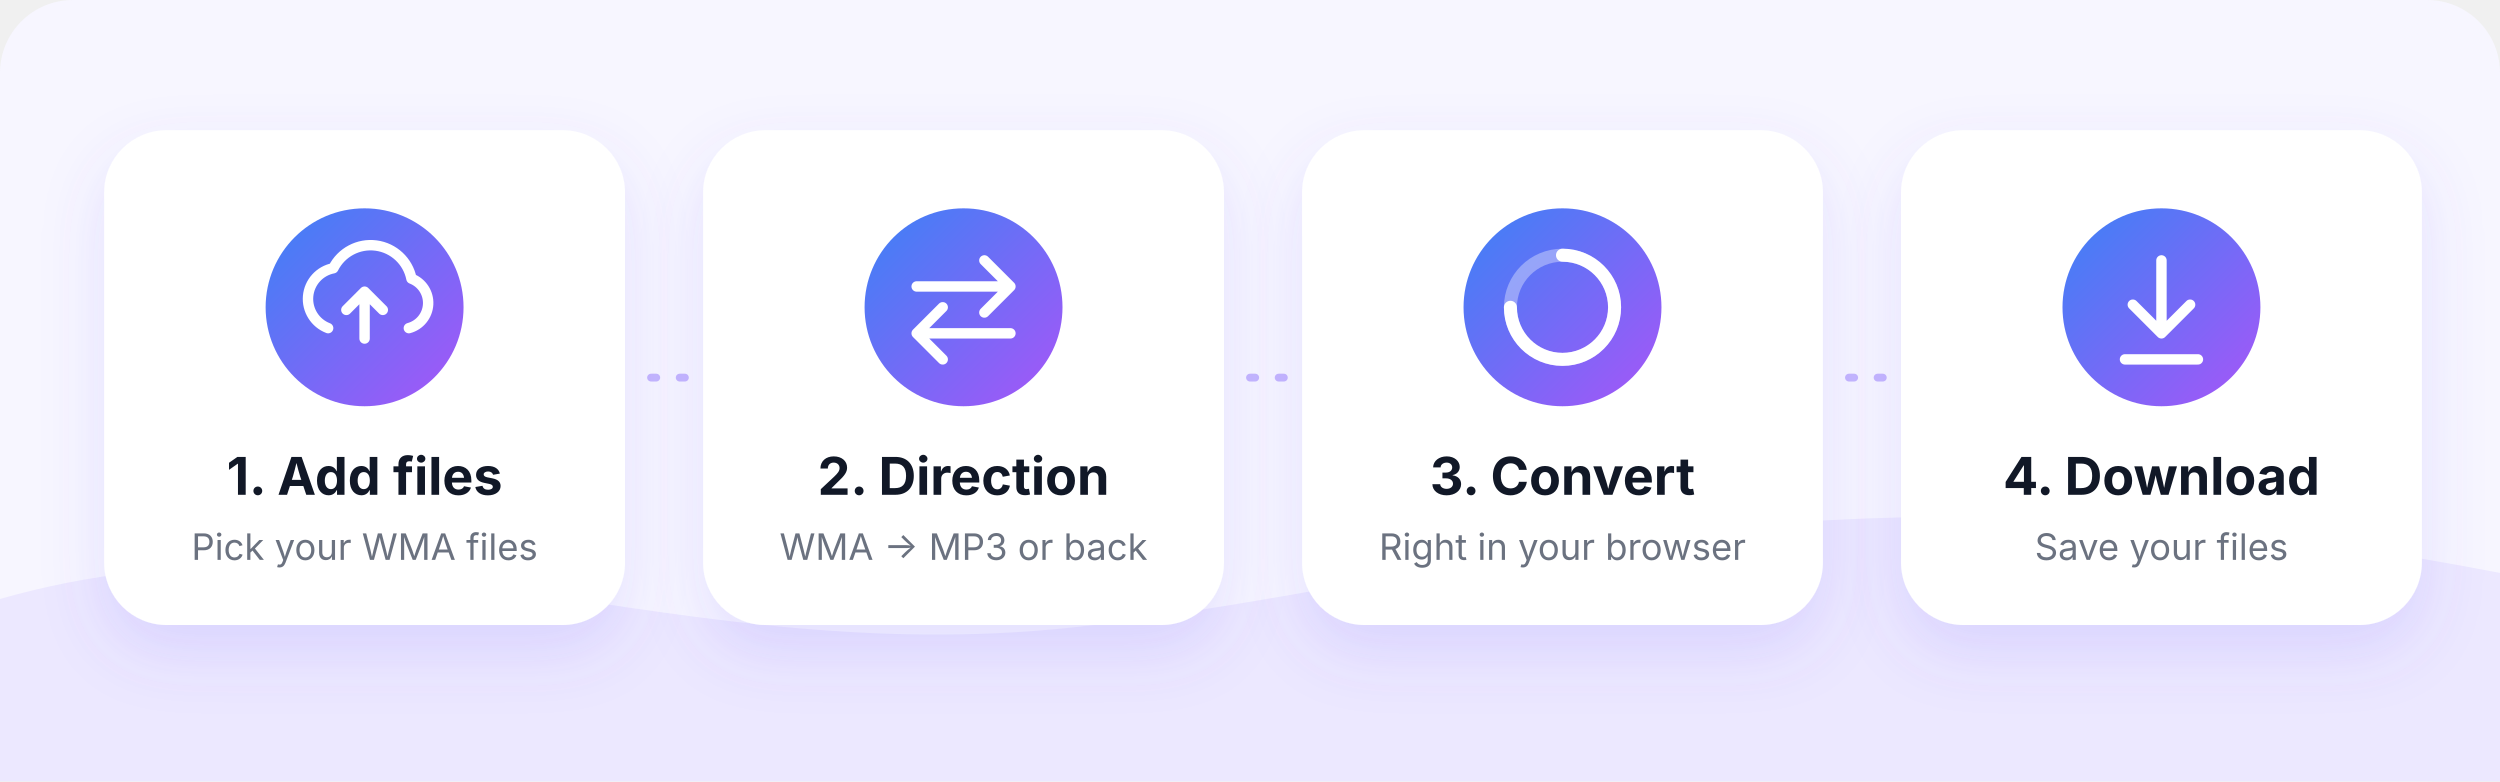
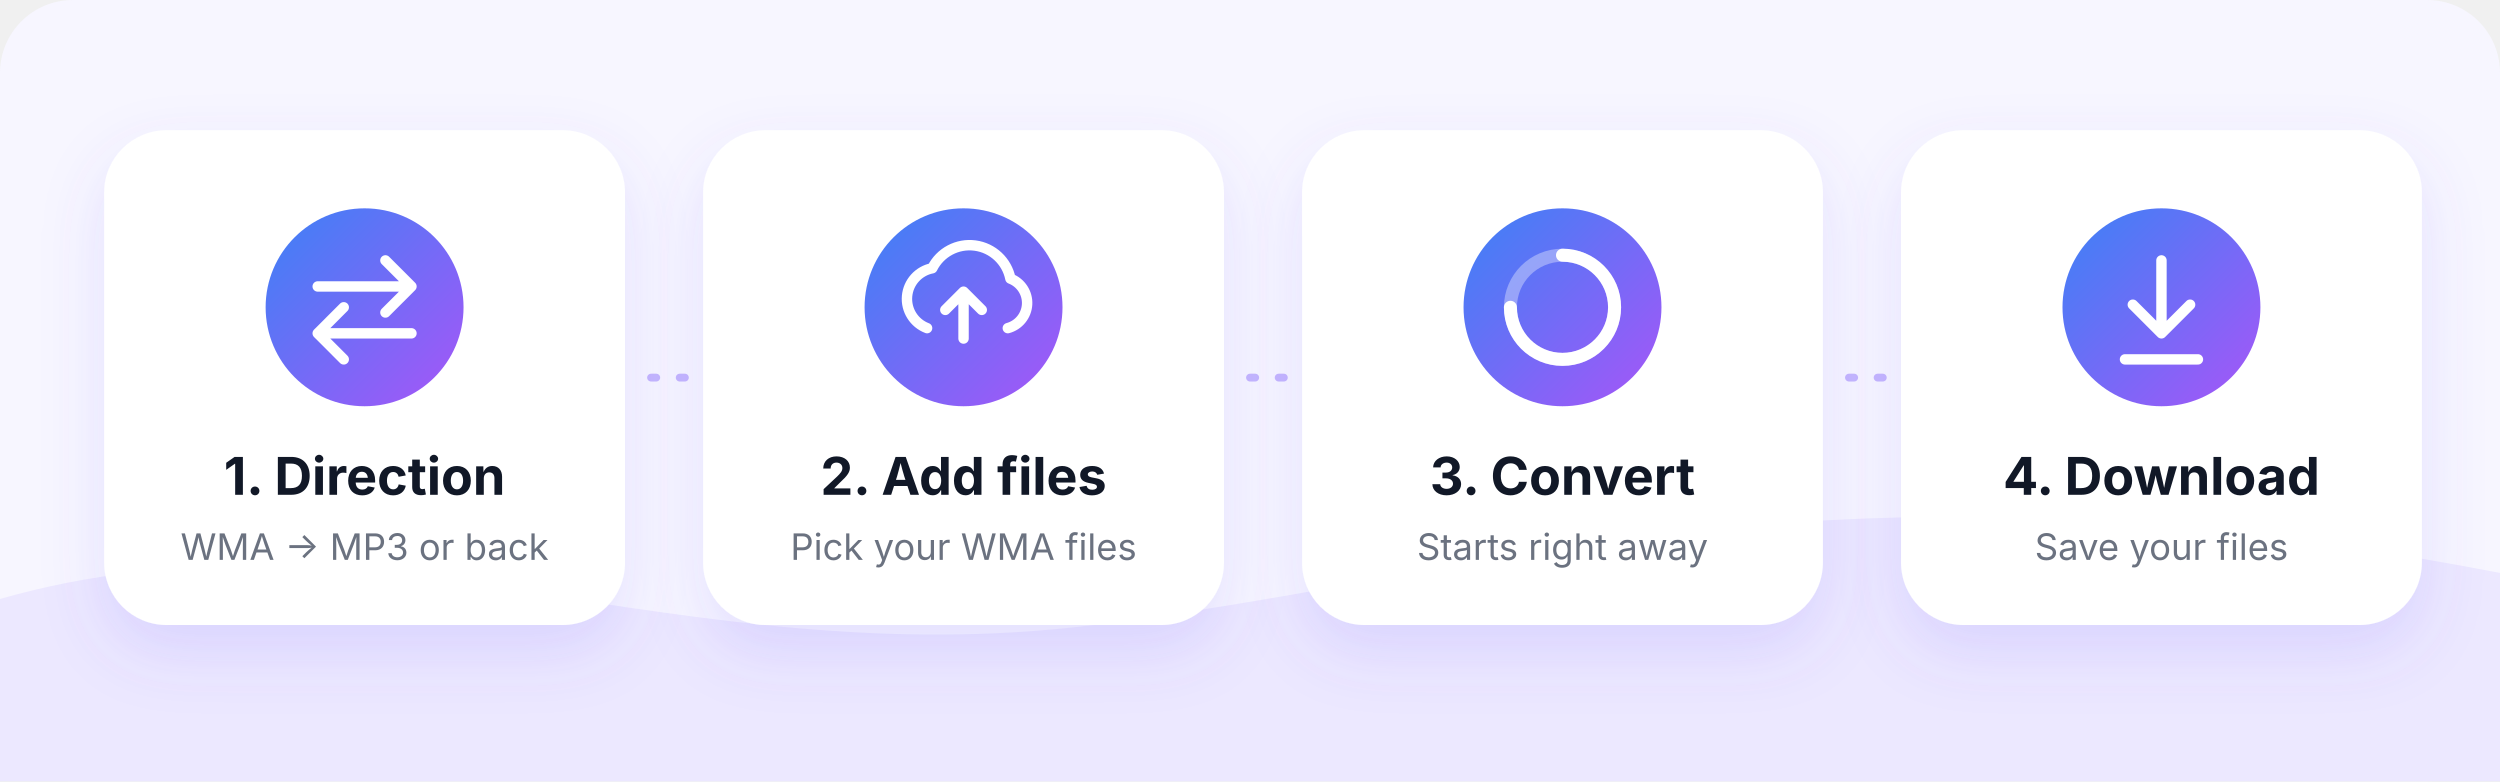
<svg xmlns="http://www.w3.org/2000/svg" viewBox="0 0 960 300" role="img" aria-labelledby="t d">
  <defs>
    <linearGradient id="g" x1="0" y1="0" x2="1" y2="1">
      <stop offset="0" stop-color="#3b82f6" />
      <stop offset="1" stop-color="#a855f7" />
    </linearGradient>
    <linearGradient id="gh" x1="0" y1="0" x2="1" y2="0">
      <stop offset="0" stop-color="#3b82f6" />
      <stop offset="1" stop-color="#a855f7" />
    </linearGradient>
    <filter id="s" x="-20%" y="-20%" width="140%" height="160%">
      <feDropShadow dx="0" dy="10" stdDeviation="12" flood-color="#6d5dfc" flood-opacity=".15" />
    </filter>
  </defs>
  <rect width="960" height="300" rx="28" fill="#f7f6ff" />
  <path d="M0 230c140-40 260 30 420 10s280-70 540-20v80H0z" fill="#ece8ff" />
  <g stroke="#c4b5fd" stroke-width="3" stroke-dasharray="2 9" stroke-linecap="round">
    <path d="M250 145h30M480 145h30M710 145h30" />
  </g>
  <g font-family="Inter, Arial, sans-serif">
    <g filter="url(#s)">
      <rect x="40" y="50" width="200" height="190" rx="24" fill="#fff" />
    </g>
    <circle cx="140" cy="118" r="38" fill="url(#g)" />
-     <path d="M126 126a12 12 0 0 1 2-23 16 16 0 0 1 30 4 10 10 0 0 1-1 19M140 130v-18m-7 7 7-7 7 7" stroke="#fff" stroke-width="4" fill="none" stroke-linecap="round" stroke-linejoin="round" />
-     <text x="140" y="190" text-anchor="middle" font-size="20" font-weight="700" fill="#111827">1. Add files</text>
-     <text x="140" y="215" text-anchor="middle" font-size="14" fill="#6b7280">Pick your WMA files</text>
+     <path d="M122 110h36m-10-10 10 10-10 10M158 128h-36m10-10-10 10 10 10" stroke="#fff" stroke-width="4" fill="none" stroke-linecap="round" stroke-linejoin="round" />
+     <text x="140" y="190" text-anchor="middle" font-size="20" font-weight="700" fill="#111827">1. Direction</text>
+     <text x="140" y="215" text-anchor="middle" font-size="14" fill="#6b7280">WMA → MP3 or back</text>
    <g filter="url(#s)">
      <rect x="270" y="50" width="200" height="190" rx="24" fill="#fff" />
    </g>
    <circle cx="370" cy="118" r="38" fill="url(#g)" />
-     <path d="M352 110h36m-10-10 10 10-10 10M388 128h-36m10-10-10 10 10 10" stroke="#fff" stroke-width="4" fill="none" stroke-linecap="round" stroke-linejoin="round" />
-     <text x="370" y="190" text-anchor="middle" font-size="20" font-weight="700" fill="#111827">2. Direction</text>
-     <text x="370" y="215" text-anchor="middle" font-size="14" fill="#6b7280">WMA → MP3 or back</text>
+     <path d="M356 126a12 12 0 0 1 2-23 16 16 0 0 1 30 4 10 10 0 0 1-1 19M370 130v-18m-7 7 7-7 7 7" stroke="#fff" stroke-width="4" fill="none" stroke-linecap="round" stroke-linejoin="round" />
+     <text x="370" y="190" text-anchor="middle" font-size="20" font-weight="700" fill="#111827">2. Add files</text>
+     <text x="370" y="215" text-anchor="middle" font-size="14" fill="#6b7280">Pick your WMA files</text>
    <g filter="url(#s)">
      <rect x="500" y="50" width="200" height="190" rx="24" fill="#fff" />
    </g>
    <circle cx="600" cy="118" r="38" fill="url(#g)" />
    <circle cx="600" cy="118" r="20" fill="none" stroke="#fff" stroke-opacity=".35" stroke-width="5" />
    <path d="M600 98a20 20 0 1 1-20 20" fill="none" stroke="#fff" stroke-width="5" stroke-linecap="round" />
    <text x="600" y="190" text-anchor="middle" font-size="20" font-weight="700" fill="#111827">3. Convert</text>
-     <text x="600" y="215" text-anchor="middle" font-size="14" fill="#6b7280">Right in your browser</text>
+     <text x="600" y="215" text-anchor="middle" font-size="14" fill="#6b7280">Starts right away</text>
    <g filter="url(#s)">
      <rect x="730" y="50" width="200" height="190" rx="24" fill="#fff" />
    </g>
    <circle cx="830" cy="118" r="38" fill="url(#g)" />
    <path d="M830 100v28m-11-11 11 11 11-11M816 138h28" stroke="#fff" stroke-width="4" fill="none" stroke-linecap="round" stroke-linejoin="round" />
    <text x="830" y="190" text-anchor="middle" font-size="20" font-weight="700" fill="#111827">4. Download</text>
    <text x="830" y="215" text-anchor="middle" font-size="14" fill="#6b7280">Save your files</text>
  </g>
</svg>
